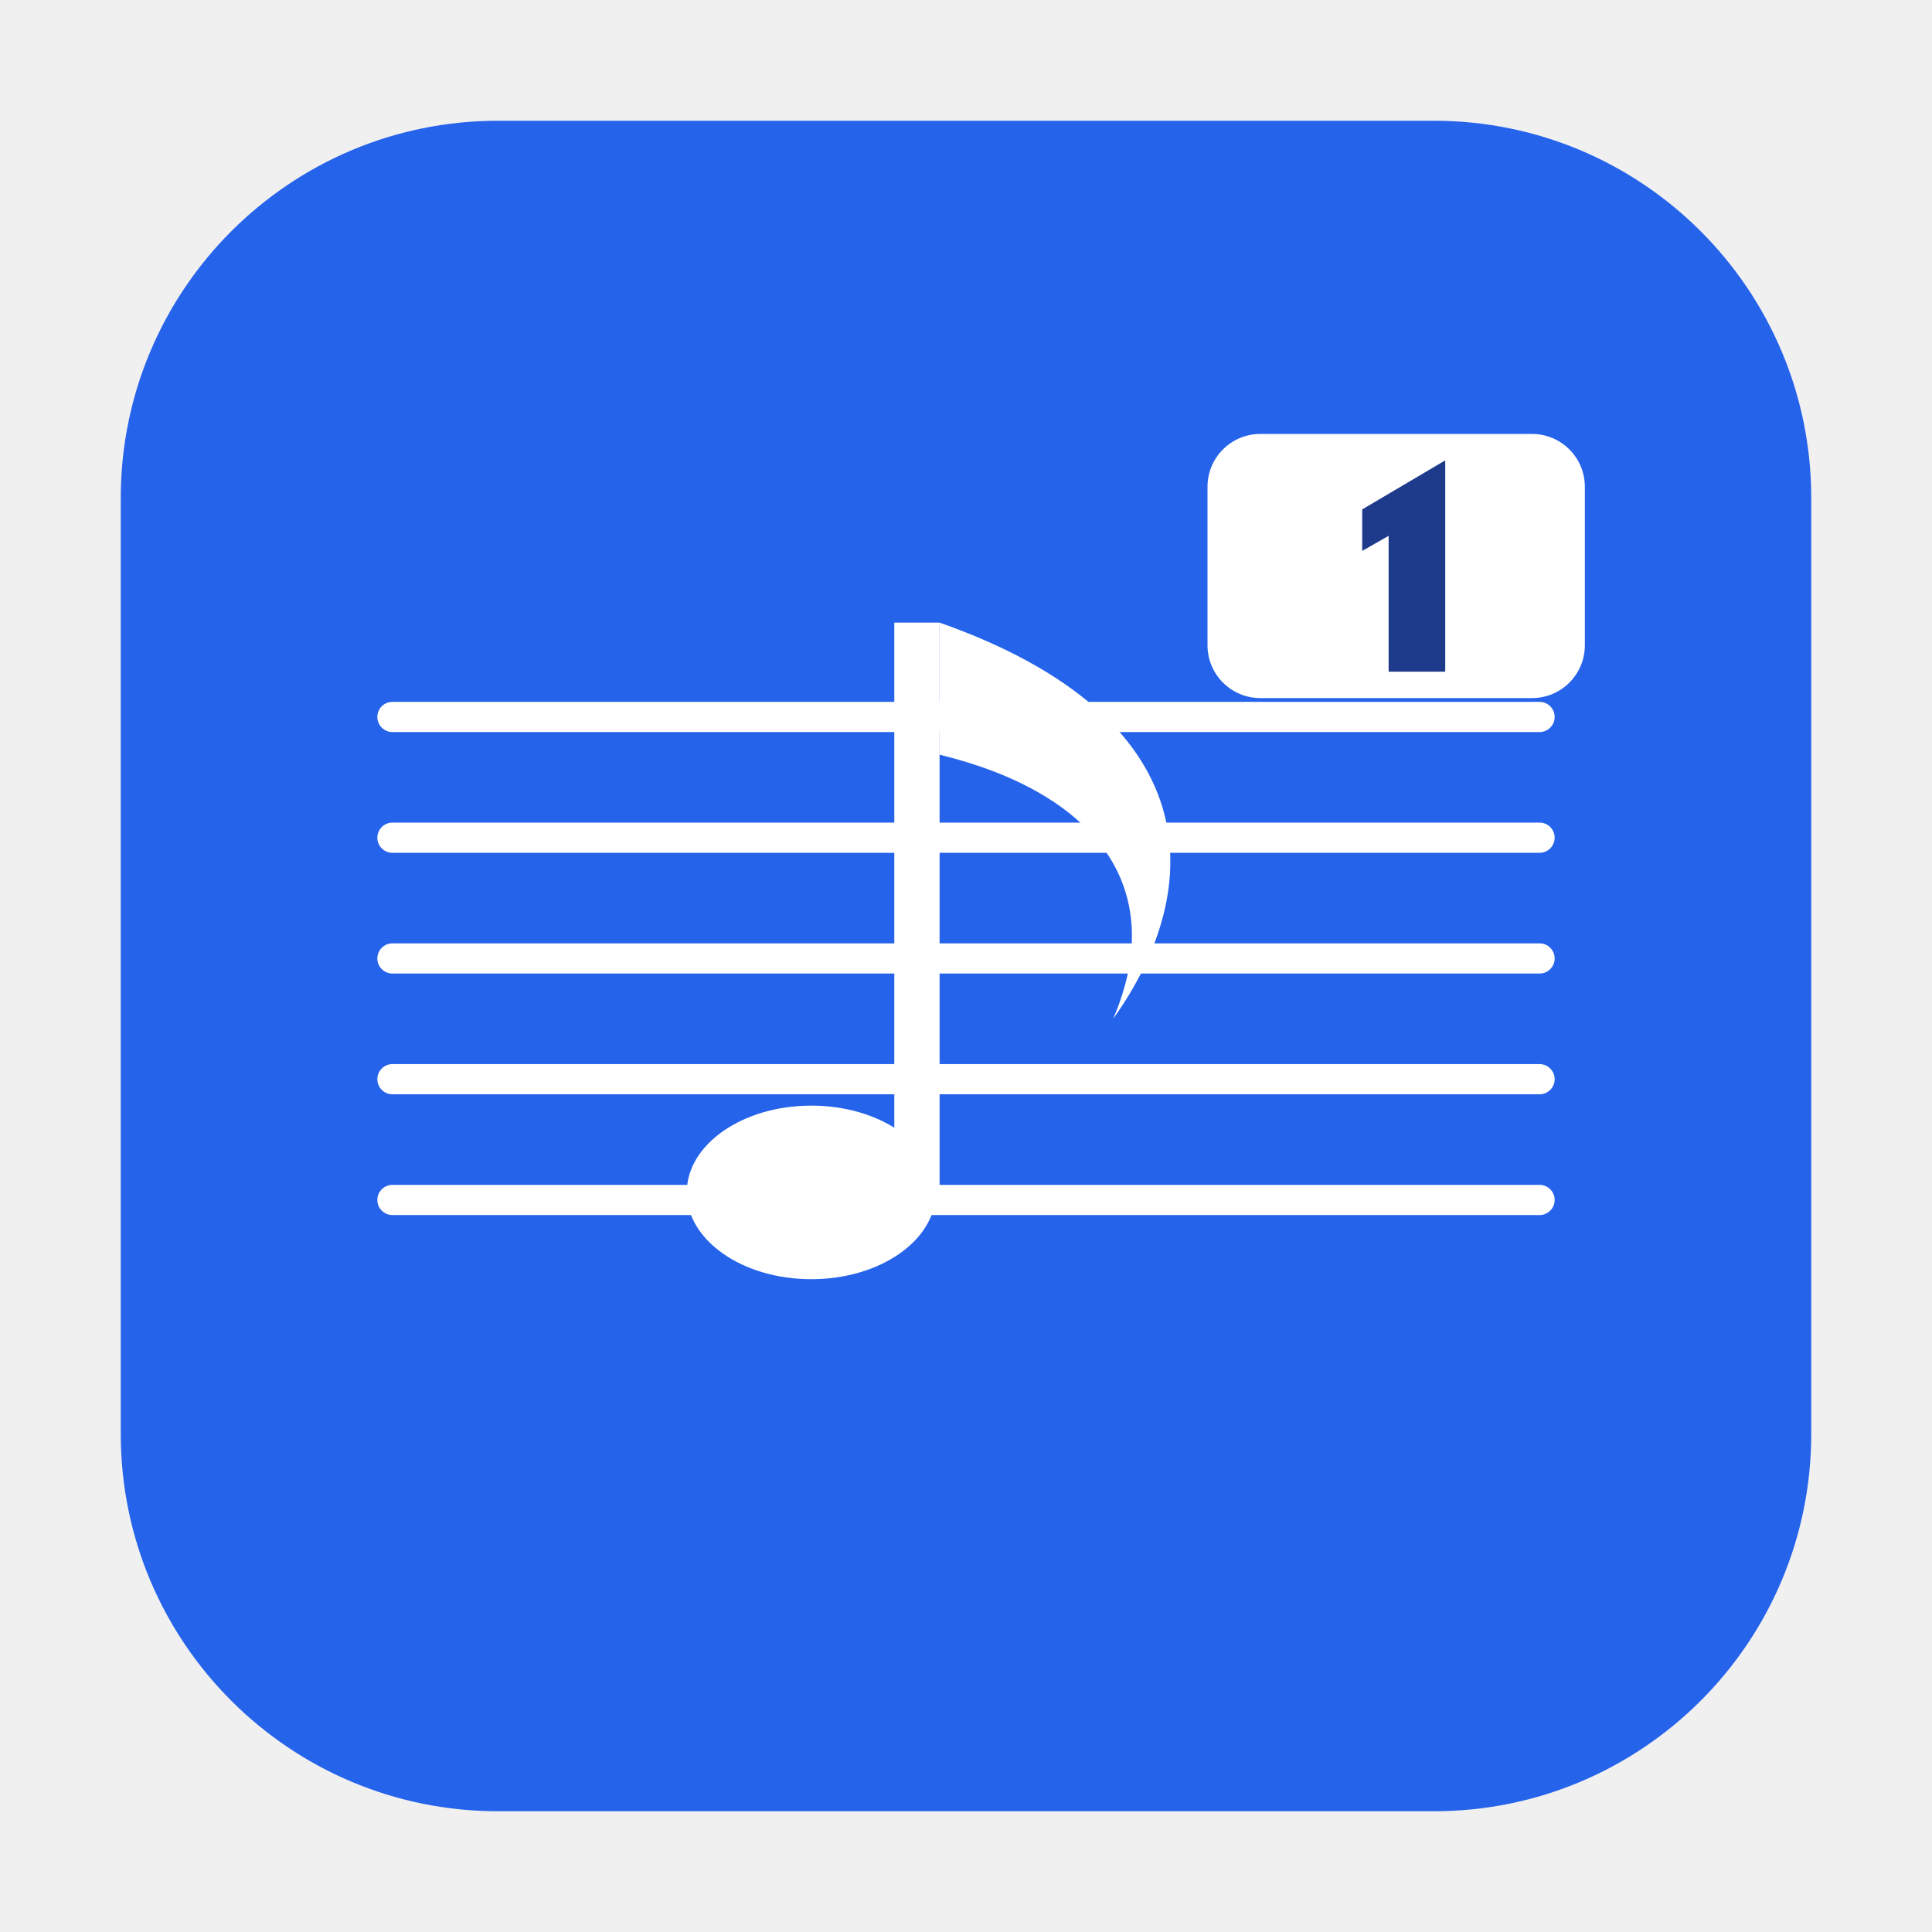
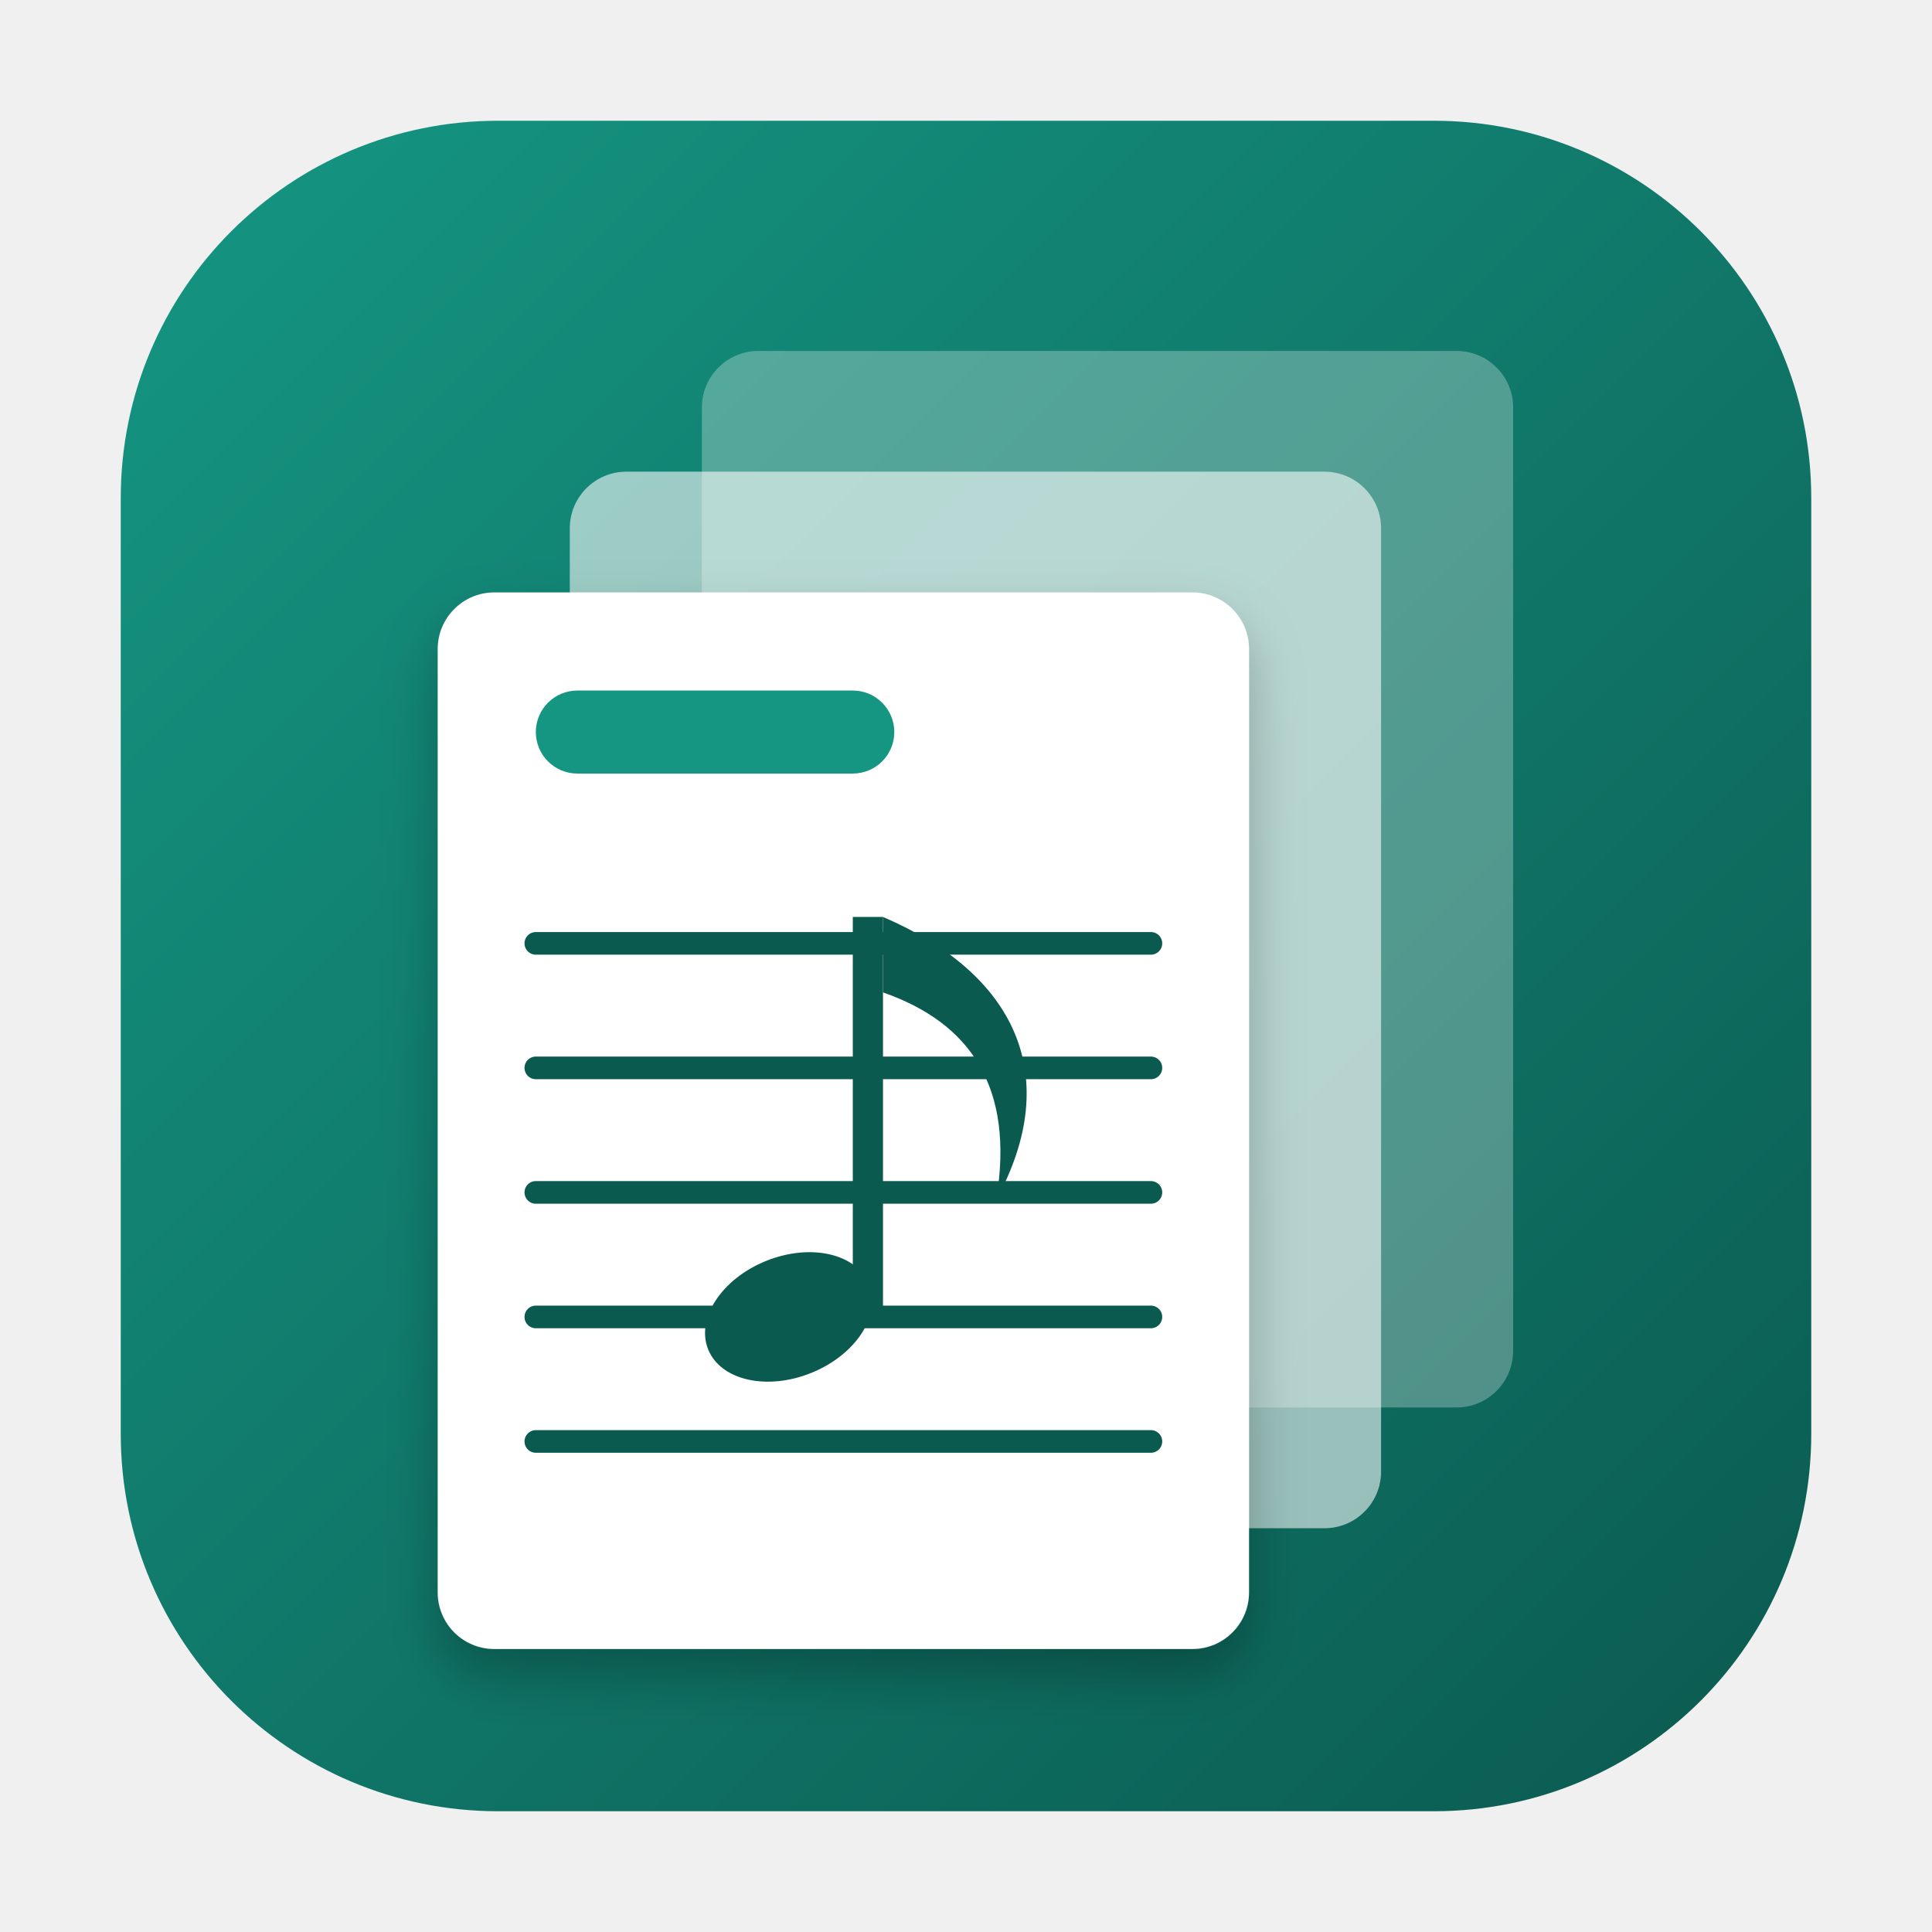
<svg xmlns="http://www.w3.org/2000/svg" viewBox="0 0 1024 1024">
-   <rect x="64" y="64" width="896" height="896" rx="200" fill="#2563eb" />
-   <rect x="200" y="372" width="624" height="16" rx="8" fill="#ffffff" />
-   <rect x="200" y="436" width="624" height="16" rx="8" fill="#ffffff" />
-   <rect x="200" y="500" width="624" height="16" rx="8" fill="#ffffff" />
-   <rect x="200" y="564" width="624" height="16" rx="8" fill="#ffffff" />
-   <rect x="200" y="628" width="624" height="16" rx="8" fill="#ffffff" />
-   <ellipse cx="430" cy="632" rx="66" ry="46" fill="#ffffff" />
-   <rect x="474" y="330" width="24" height="302" fill="#ffffff" />
-   <path d="M498 330 C 640 380, 640 470, 590 540 C 620 470, 580 420, 498 400 Z" fill="#ffffff" />
-   <rect x="640" y="230" width="200" height="140" rx="28" fill="#ffffff" />
-   <path d="M722 270 L 766 244 L 766 356 L 736 356 L 736 284 L 722 292 Z" fill="#1e3a8a" />
+   <defs>
+     <linearGradient id="bg" x1="0" y1="0" x2="1" y2="1">
+       <stop offset="0" stop-color="#159683" />
+       <stop offset="1" stop-color="#0b5a50" />
+     </linearGradient>
+     <filter id="sh" x="-20%" y="-20%" width="140%" height="140%">
+       <feDropShadow dx="0" dy="14" stdDeviation="14" flood-color="#000" flood-opacity=".25" />
+     </filter>
+   </defs>
+   <rect x="64" y="64" width="896" height="896" rx="200" fill="url(#bg)" />
+   <rect x="372" y="186" width="430" height="560" rx="30" fill="#ffffff" opacity=".28" />
+   <rect x="302" y="250" width="430" height="560" rx="30" fill="#ffffff" opacity=".58" />
+   <rect x="232" y="314" width="430" height="560" rx="30" fill="#ffffff" filter="url(#sh)" />
+   <rect x="284" y="366" width="190" height="44" rx="22" fill="#159683" />
+   <g stroke="#0b5a50" stroke-width="12" stroke-linecap="round">
+     <line x1="284" y1="500" x2="610" y2="500" />
+     <line x1="284" y1="566" x2="610" y2="566" />
+     <line x1="284" y1="632" x2="610" y2="632" />
+     <line x1="284" y1="698" x2="610" y2="698" />
+     <line x1="284" y1="764" x2="610" y2="764" />
+   </g>
+   <ellipse cx="418" cy="698" rx="46" ry="32" fill="#0b5a50" transform="rotate(-22 418 698)" />
+   <rect x="452" y="486" width="16" height="212" fill="#0b5a50" />
+   <path d="M468 486 c 70 30 96 84 60 150 c 10 -60 -14 -94 -60 -110 z" fill="#0b5a50" />
</svg>
